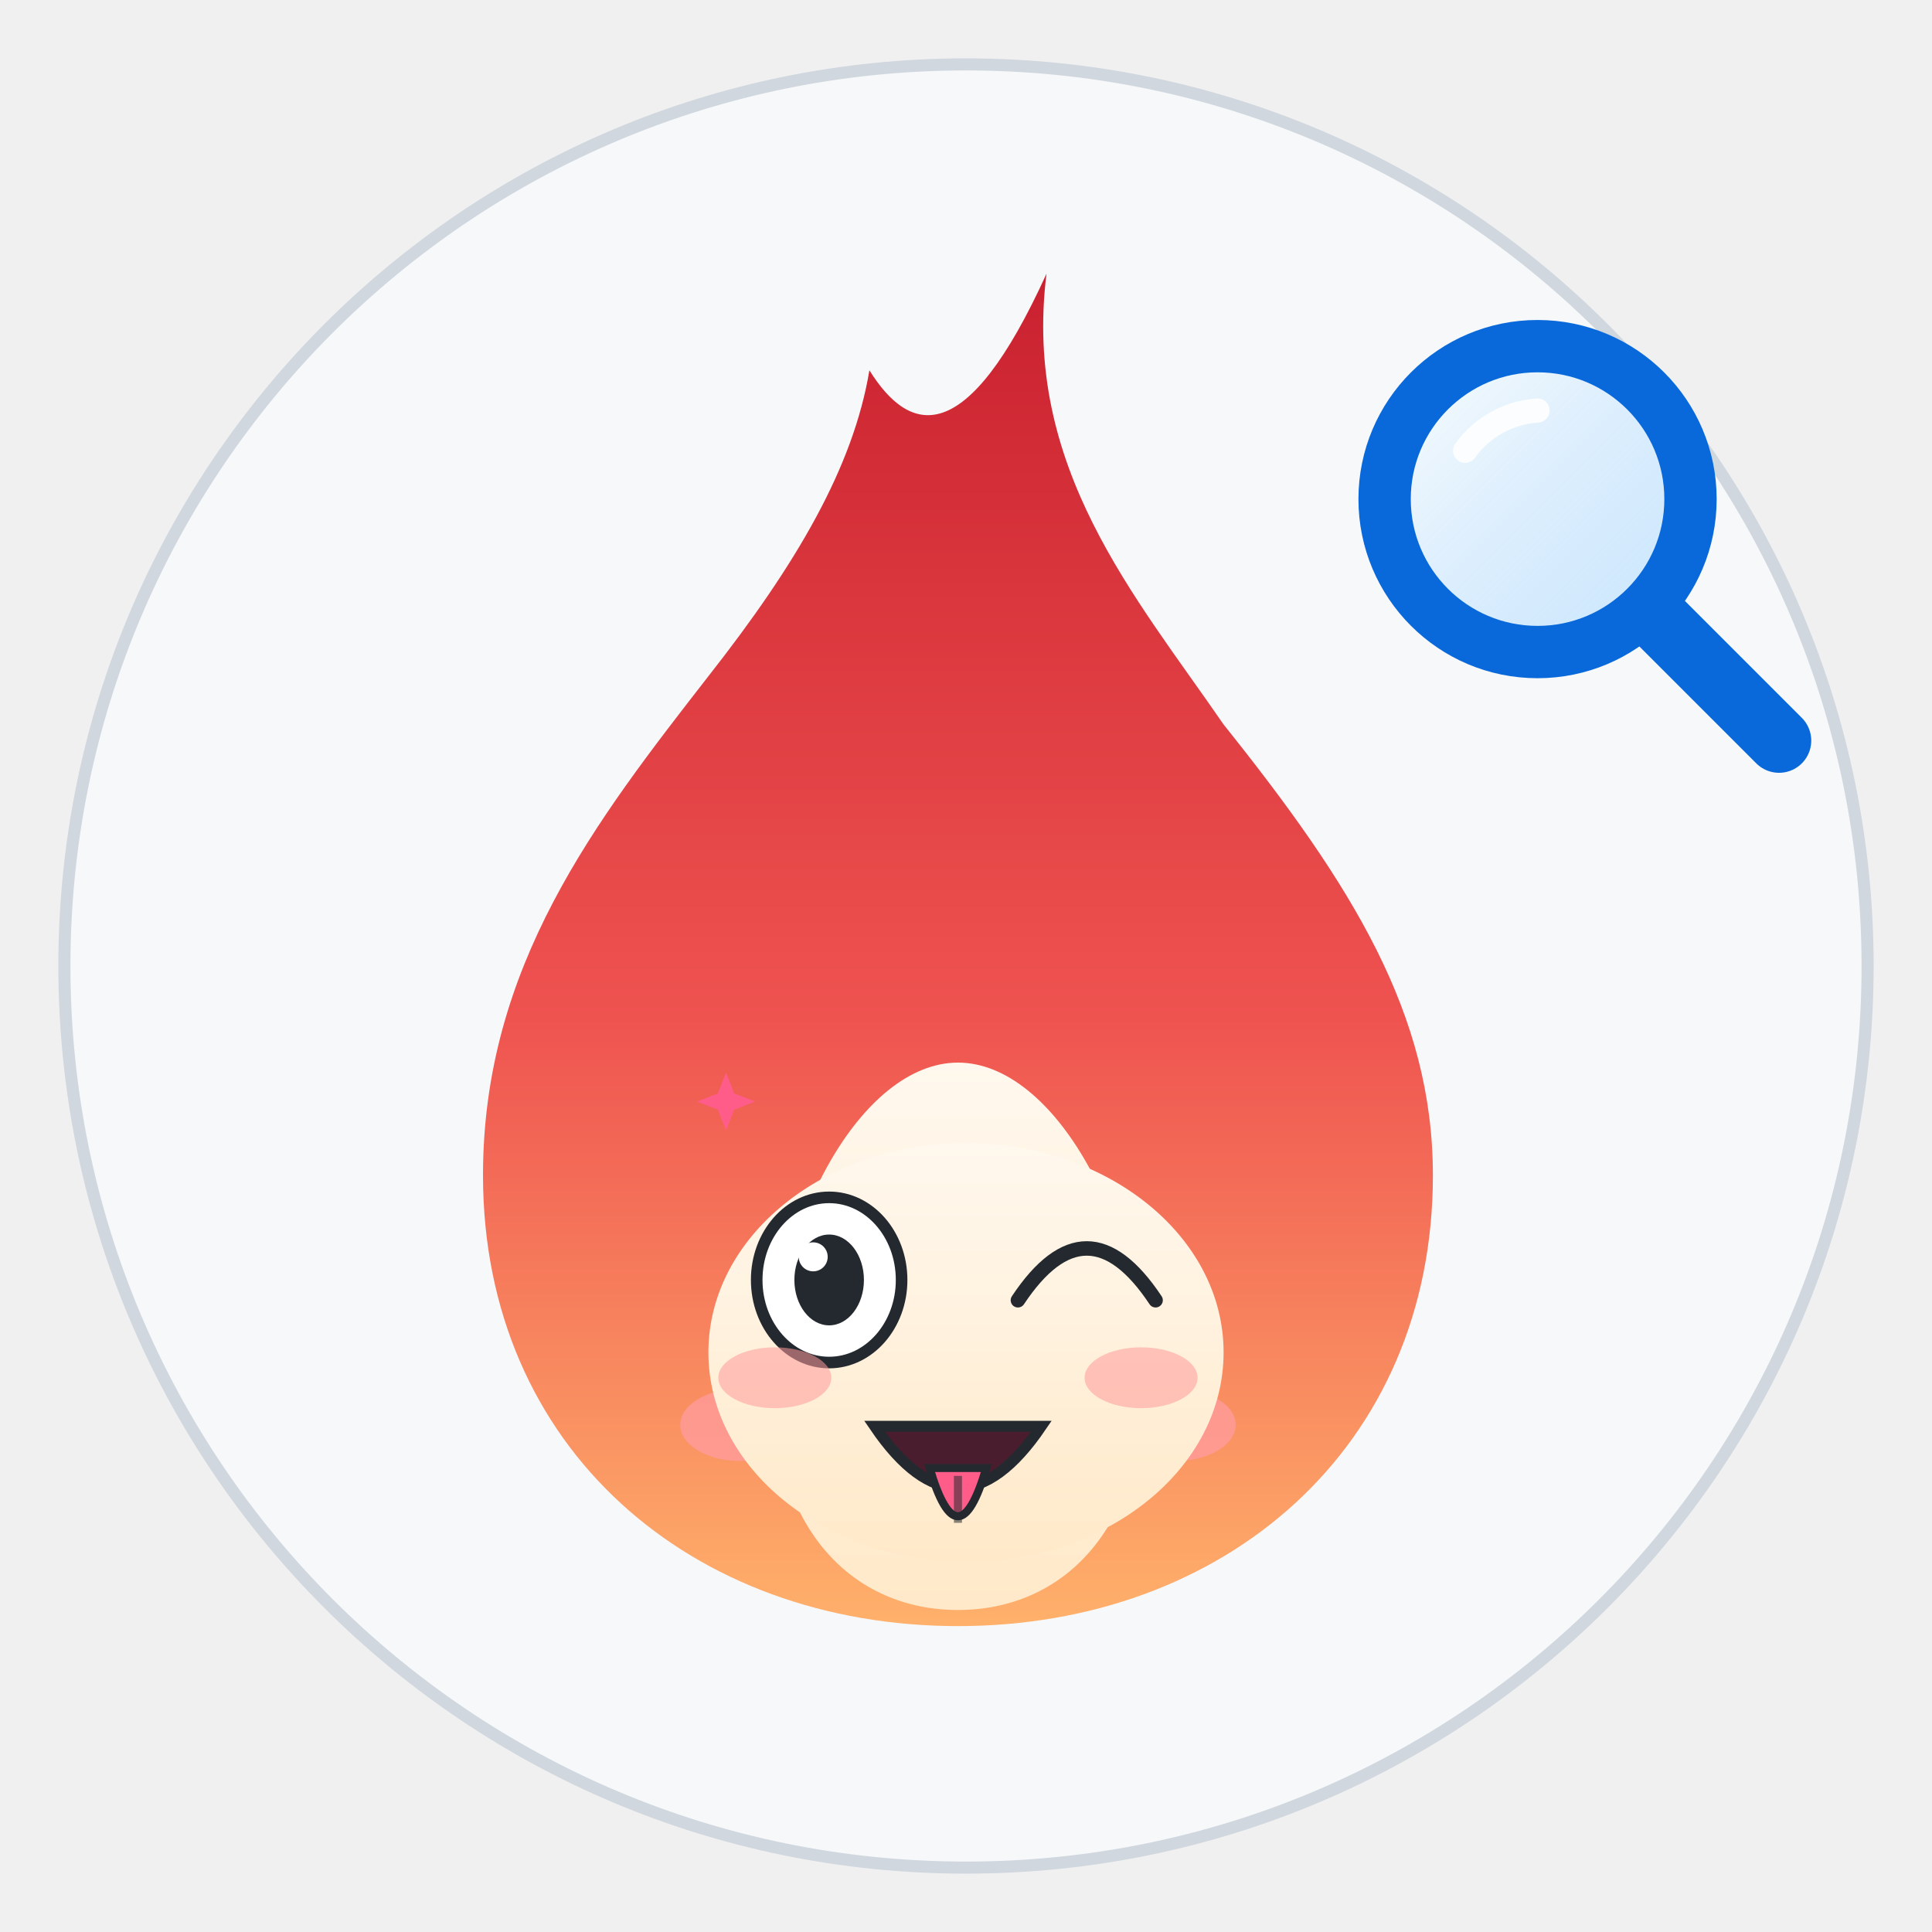
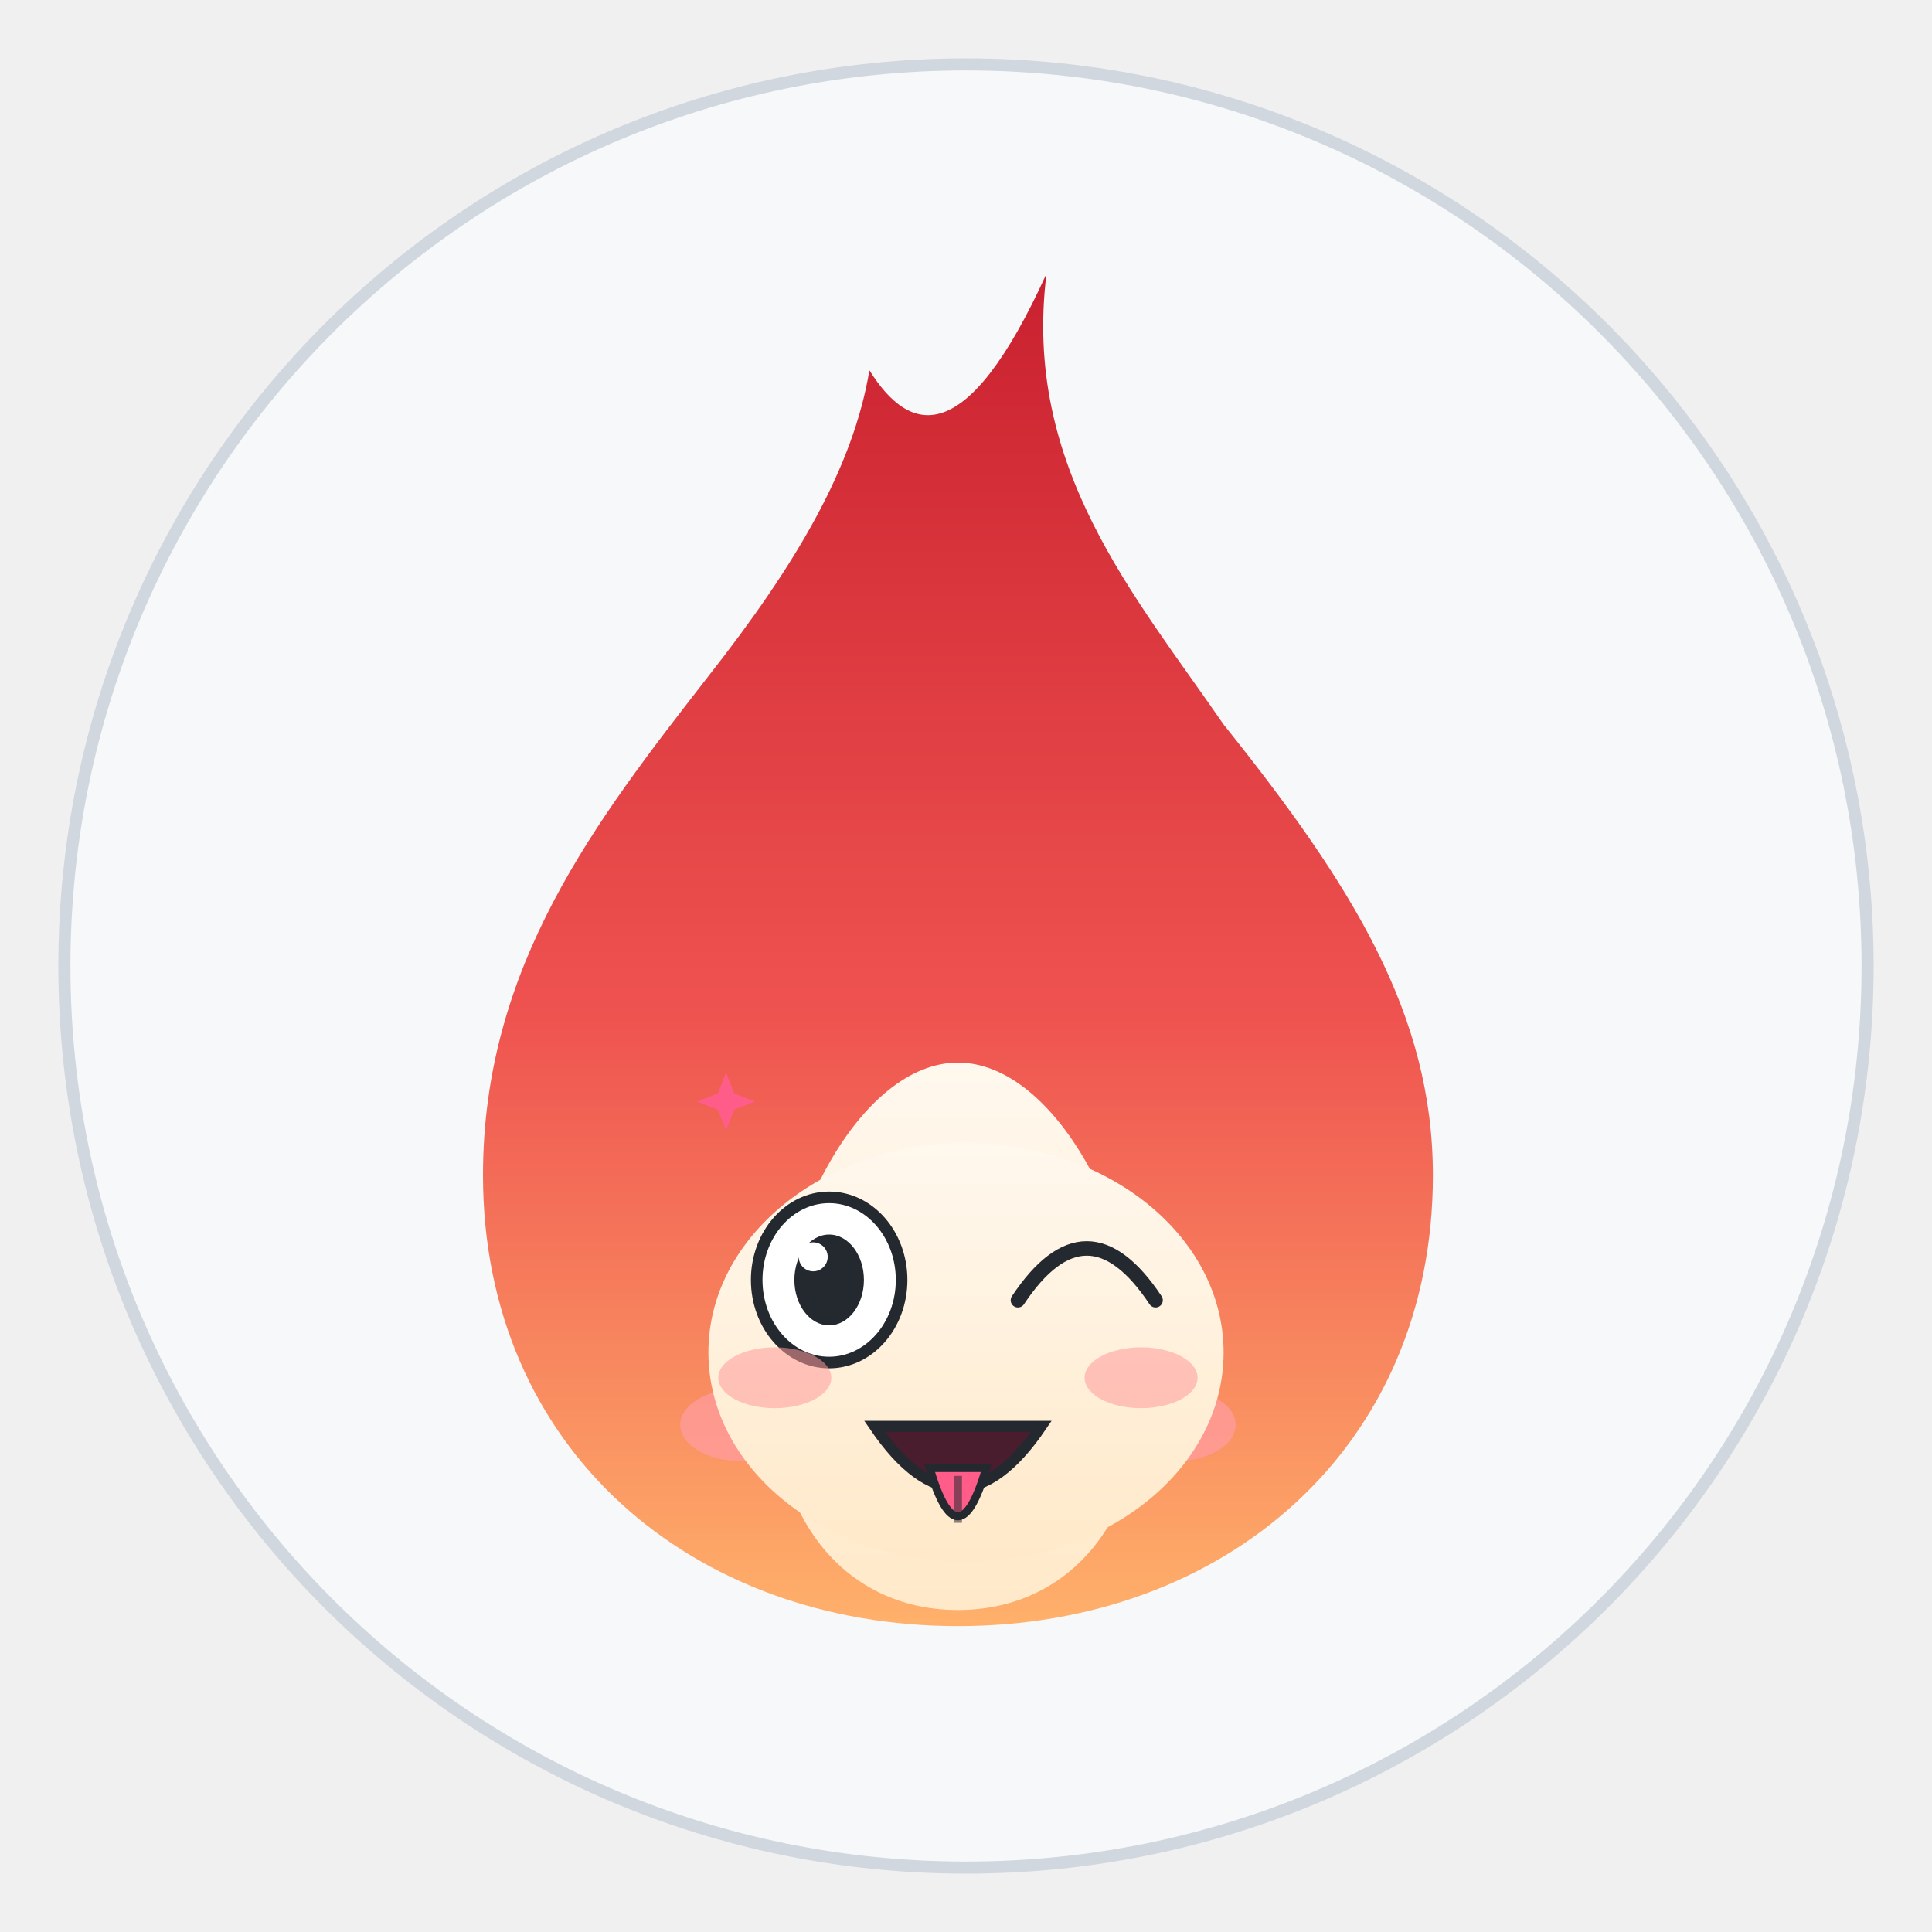
<svg xmlns="http://www.w3.org/2000/svg" viewBox="0 0 240 240" width="240" height="240" role="img" aria-label="焰焰 · 吐舌头 Tongue Out">
  <style>
.ex-motion { animation: ex-sway 2.0s ease-in-out infinite; transform-box: fill-box; transform-origin: 50% 50%; }
.ex-anim-tear { animation: ex-tear 1.8s ease-in infinite; transform-box: fill-box; transform-origin: center; }
.ex-anim-sweat { animation: ex-tear 1.5s ease-in infinite; transform-box: fill-box; transform-origin: center; }
.ex-anim-heart { animation: ex-heart 2.2s ease-out infinite; transform-box: fill-box; transform-origin: center; }
.ex-anim-spark { animation: ex-spark 1.9s ease-in-out infinite; transform-box: fill-box; transform-origin: center; }
.ex-anim-rain { animation: ex-rain 1.4s linear infinite; transform-box: fill-box; transform-origin: center; }
.ex-anim-confetti { animation: ex-confetti 2.4s linear infinite; transform-box: fill-box; transform-origin: center; }
.ex-anim-pulse { animation: ex-pulse 1.6s ease-in-out infinite; transform-box: fill-box; transform-origin: center; }
.ex-anim-knock { animation: ex-knock 0.55s ease-in-out infinite; transform-box: fill-box; transform-origin: center; }
.ex-anim-knockline { animation: ex-knockline 0.55s ease-out infinite; transform-box: fill-box; transform-origin: center; }
.ex-anim-palm { animation: ex-palm 0.9s ease-in-out infinite; transform-box: fill-box; transform-origin: center; }
.ex-anim-steam { animation: ex-steam 1.8s ease-out infinite; transform-box: fill-box; transform-origin: center; }
.ex-anim-shock { animation: ex-shock 0.5s ease-in-out infinite; transform-box: fill-box; transform-origin: center; }
.ex-anim-please { animation: ex-please 1.4s ease-in-out infinite; transform-box: fill-box; transform-origin: center; }
.ex-anim-drift { animation: ex-drift 4.5s ease-in-out infinite; transform-box: fill-box; transform-origin: center; }
@keyframes ex-sway { 0%,100% { transform: rotate(0deg); } 50% { transform: rotate(3deg); } }
@keyframes ex-tear { 0% { transform: translateY(0); opacity: 0; } 18% { opacity: 1; } 100% { transform: translateY(9.9px); opacity: 0; } }
@keyframes ex-heart { 0% { transform: translateY(0) scale(.65); opacity: 0; } 20% { opacity: 1; } 100% { transform: translateY(-16.2px) scale(1.15); opacity: 0; } }
@keyframes ex-spark { 0%,100% { transform: scale(.6) rotate(0deg); opacity: .3; } 50% { transform: scale(1.15) rotate(25deg); opacity: 1; } }
@keyframes ex-rain { 0% { transform: translateY(0); opacity: 0; } 20% { opacity: 1; } 100% { transform: translateY(10.8px); opacity: 0; } }
@keyframes ex-confetti { 0% { transform: translateY(-4px) rotate(0deg); opacity: 1; } 100% { transform: translateY(14.4px) rotate(200deg); opacity: 0; } }
@keyframes ex-pulse { 0%,100% { transform: scale(1); opacity: .35; } 50% { transform: scale(1.18); opacity: .7; } }
@keyframes ex-knock { 0%,100% { transform: translateX(4.05px); } 35% { transform: translateX(0); } }
@keyframes ex-knockline { 0%,100% { transform: scaleX(.6); opacity: .35; } 35% { transform: scaleX(1); opacity: 1; } }
@keyframes ex-palm { 0%,100% { transform: translateY(0) rotate(0deg); } 50% { transform: translateY(-1.08px) rotate(-4deg); } }
@keyframes ex-steam { 0% { transform: translateY(0); opacity: .7; } 100% { transform: translateY(-8.1px); opacity: 0; } }
@keyframes ex-shock { 0%,100% { transform: scaleX(.7); opacity: .4; } 50% { transform: scaleX(1.25); opacity: 1; } }
@keyframes ex-please { 0%,100% { transform: translateY(0); } 50% { transform: translateY(-1.62px); } }
@keyframes ex-drift { 0%,100% { transform: translateY(0); } 50% { transform: translateY(-1.8px); } }
@media (prefers-reduced-motion: reduce) {
  .ex-motion, [class*="ex-anim-"] { animation: none !important; }
}
</style>
  <g class="ex-motion ex-tongue">
    <g class="ex-base">
      <defs>
        <linearGradient id="flame" x1="0" y1="1" x2="0" y2="0">
          <stop offset="0" stop-color="#ffb26b" />
          <stop offset="0.45" stop-color="#ef5350" />
          <stop offset="1" stop-color="#c9202f" />
        </linearGradient>
        <linearGradient id="core" x1="0" y1="1" x2="0" y2="0">
          <stop offset="0" stop-color="#ffe9c9" />
          <stop offset="1" stop-color="#fff8ee" />
        </linearGradient>
-         <linearGradient id="lens" x1="0" y1="0" x2="1" y2="1">
-           <stop offset="0" stop-color="#ffffff" stop-opacity="0.75" />
-           <stop offset="1" stop-color="#96d0ff" stop-opacity="0.45" />
-         </linearGradient>
      </defs>
      <circle cx="120" cy="120" r="112" fill="#f6f8fa" stroke="#d0d7de" stroke-width="1.5" />
      <path d="M130 34            C 127 58 141 74 152 90            C 168 110 178 126 178 146            C 178 180 152 202 119 202            C 86 202 60 180 60 146            C 60 120 74 102 88 84            C 99 70 106 58 108 46            C 113 54 120 56 130 34 Z" fill="url(#flame)" />
      <path d="M119 132            C 131 132 142 152 142 172            C 142 190 132 200 119 200            C 106 200 96 190 96 172            C 96 152 107 132 119 132 Z" fill="url(#core)" />
      <ellipse cx="92" cy="177" rx="7.5" ry="4.5" fill="#ff9b9b" opacity="0.8" />
      <ellipse cx="146" cy="177" rx="7.5" ry="4.5" fill="#ff9b9b" opacity="0.8" />
      <circle cx="103" cy="159" r="9" fill="#ffffff" />
      <circle cx="135" cy="159" r="9" fill="#ffffff" />
      <circle cx="103" cy="160" r="4.8" fill="#24292f" />
      <circle cx="135" cy="160" r="4.8" fill="#24292f" />
      <circle cx="101" cy="157.5" r="1.7" fill="#ffffff" />
      <circle cx="133" cy="157.5" r="1.7" fill="#ffffff" />
      <path d="M110 174 Q119 183 128 174" fill="none" stroke="#24292f" stroke-width="2.6" stroke-linecap="round" />
-       <line x1="205" y1="76" x2="221" y2="92" stroke="#0969da" stroke-width="8" stroke-linecap="round" />
-       <circle cx="191" cy="62" r="19" fill="url(#lens)" stroke="#0969da" stroke-width="6.5" />
-       <path d="M182 56 a 12 12 0 0 1 9 -5" fill="none" stroke="#ffffff" stroke-width="3" stroke-linecap="round" opacity="0.85" />
    </g>
    <g class="ex-face">
      <ellipse cx="120" cy="168" rx="32" ry="26" fill="url(#core)" />
      <ellipse cx="103" cy="159" rx="9" ry="10.26" fill="#FFFFFF" stroke="#24292F" stroke-width="1.44" />
      <ellipse cx="103" cy="159" rx="4.32" ry="5.64" fill="#24292F" />
      <circle cx="101.02" cy="156.13" r="1.8" fill="#FFFFFF" />
      <path d="M 126.45,161.52 Q 135,148.65 143.55,161.52" fill="none" stroke="#24292F" stroke-width="1.8" stroke-linecap="round" />
      <path d="M 108.65,177.18 Q 119,192.41 129.35,177.18 Z" fill="#4A1D2E" stroke="#24292F" stroke-width="1.36" />
      <path d="M 115.48,182.36 Q 119,194.35 122.52,182.36 Z" fill="#FF5C8A" stroke="#24292F" stroke-width="1" />
      <path d="M 119,183.34 L 119,189.17" stroke="#24292F" stroke-width="1" opacity=".55" />
      <ellipse cx="96.25" cy="171.15" rx="7.02" ry="3.78" fill="#FF9B9B" opacity="0.55" />
      <ellipse cx="141.75" cy="171.15" rx="7.02" ry="3.78" fill="#FF9B9B" opacity="0.55" />
      <path class="ex-anim-spark" style="animation-delay:0.2s" d="M 90.19,133.24 L 91.2,135.83 L 93.79,136.84 L 91.2,137.85 L 90.19,140.44 L 89.18,137.85 L 86.59,136.84 L 89.18,135.83 Z" fill="#FF5C8A" />
    </g>
  </g>
</svg>
